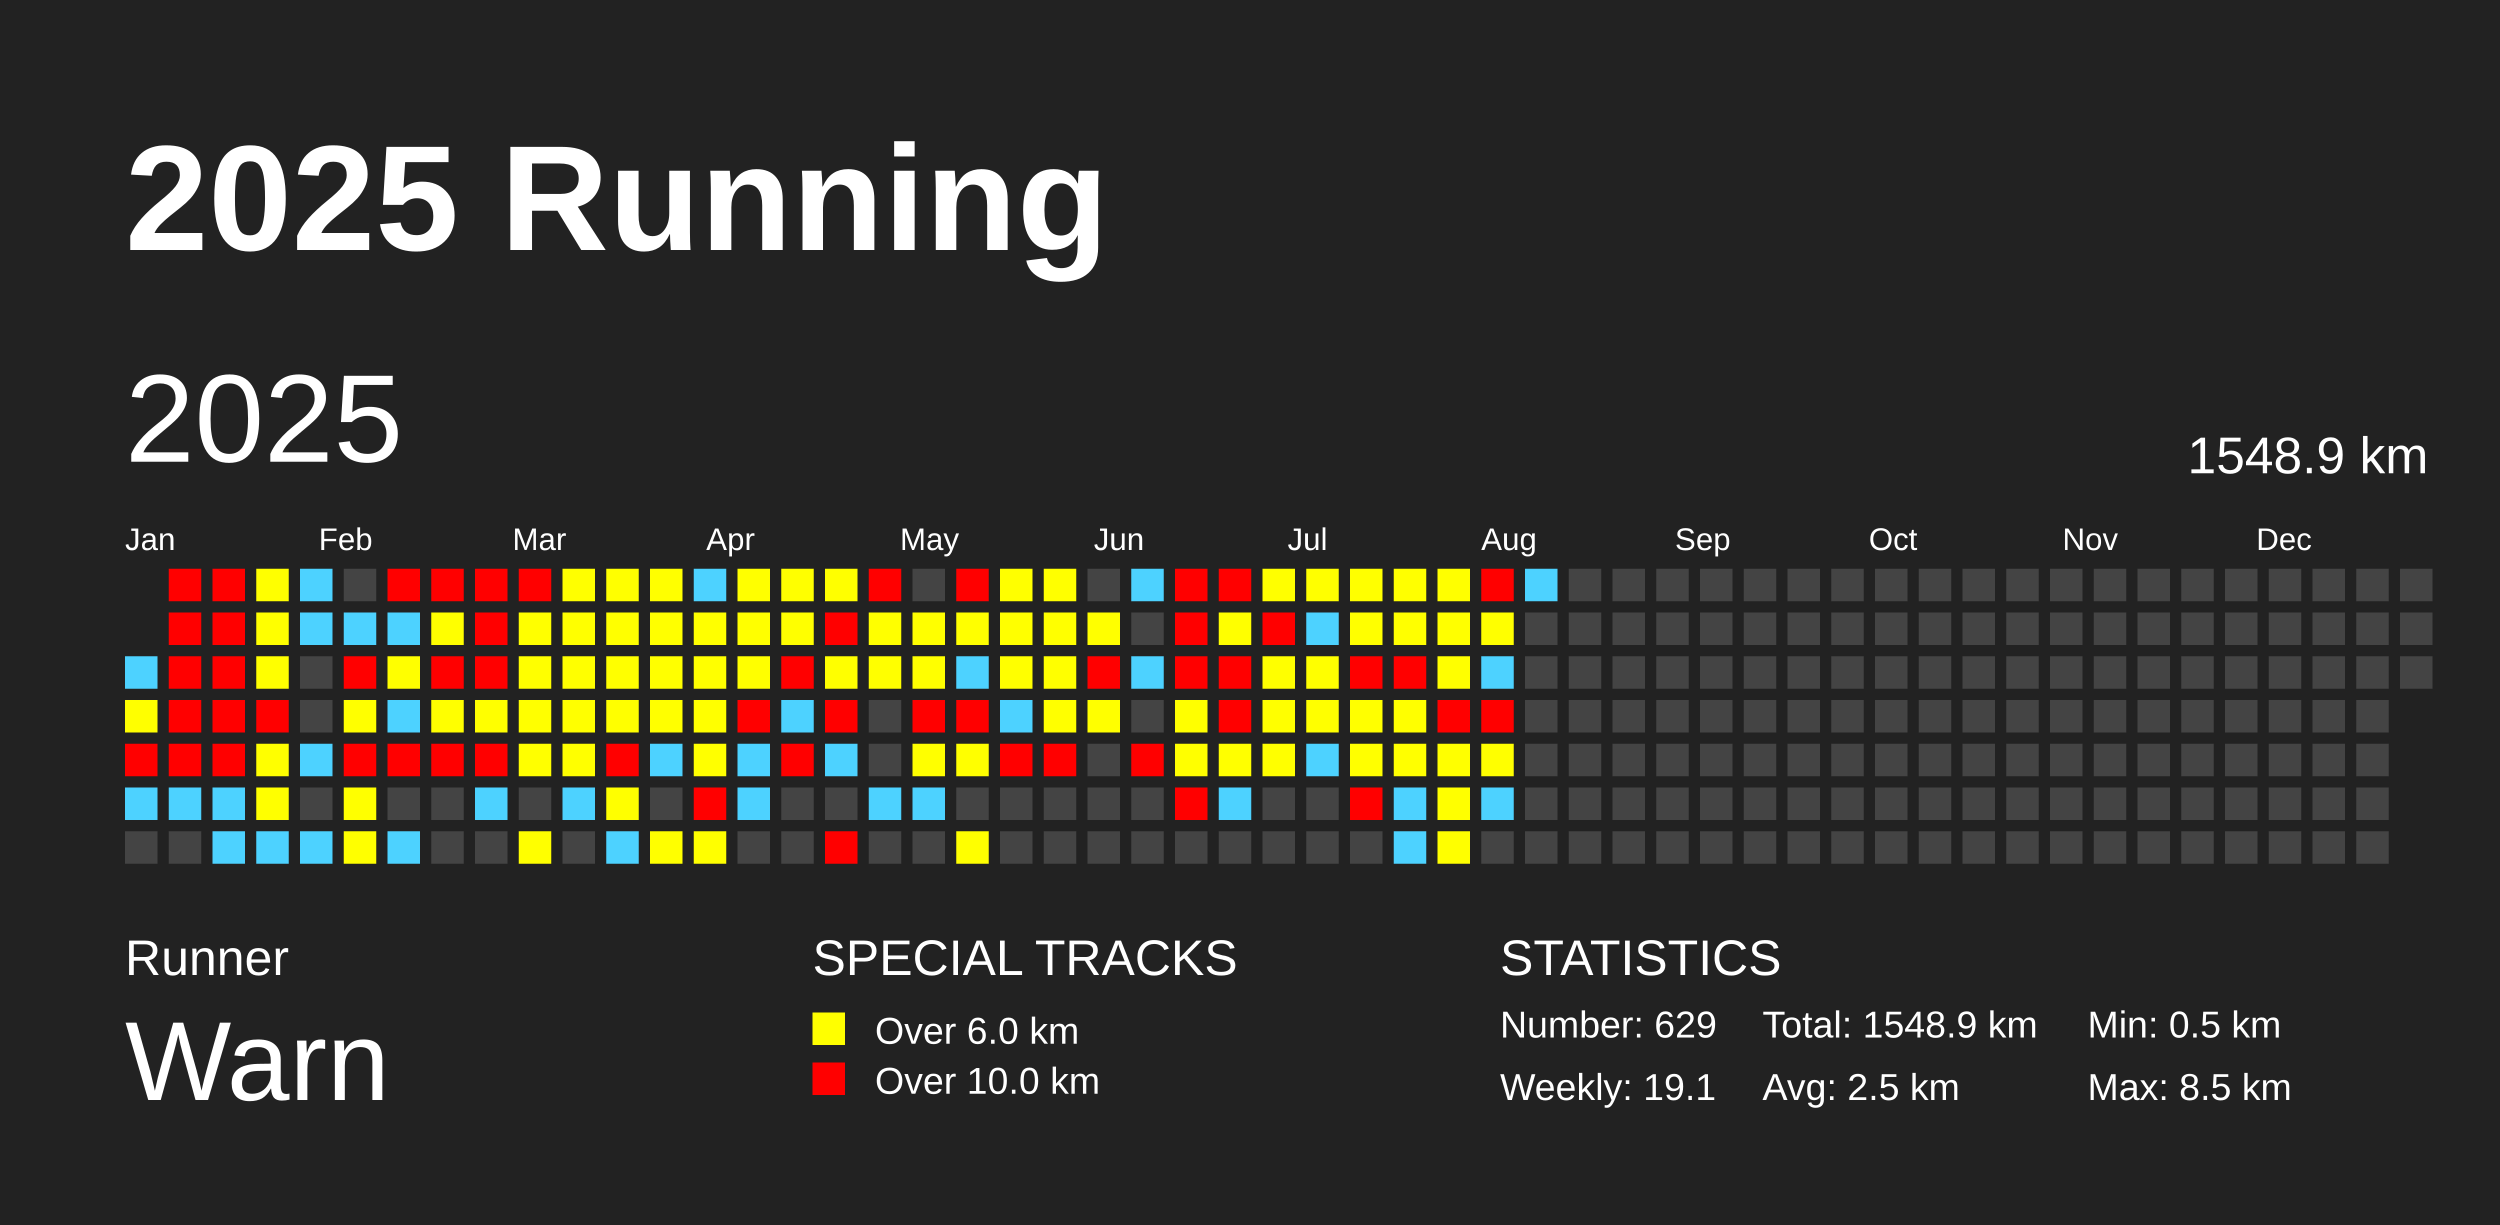
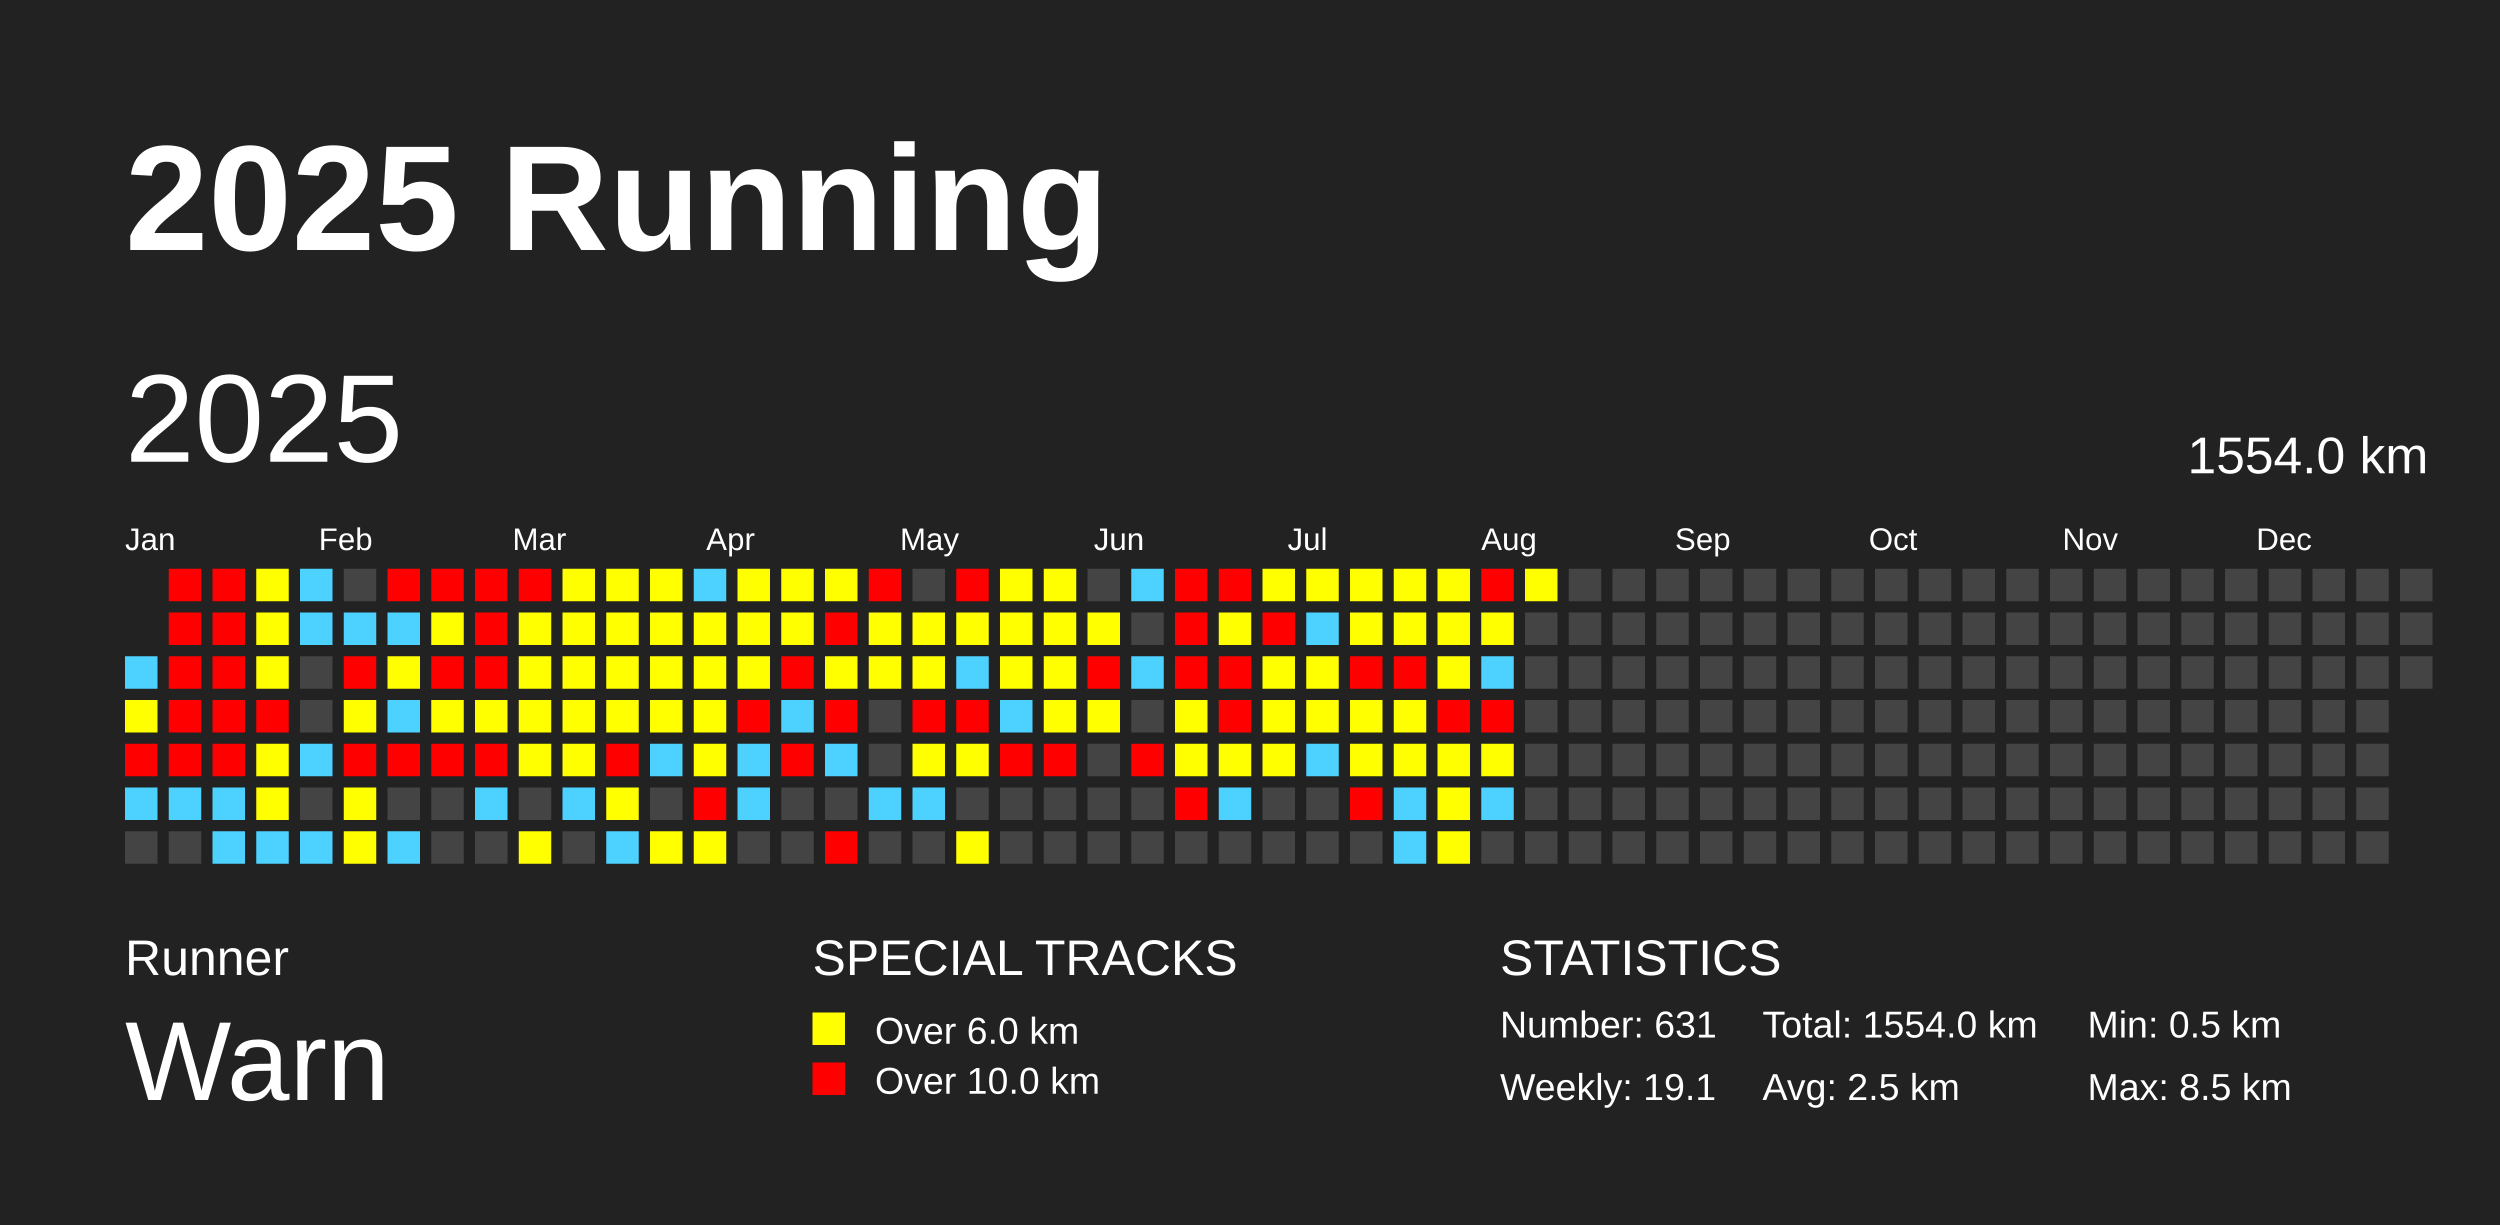
<svg xmlns="http://www.w3.org/2000/svg" baseProfile="full" height="98mm" version="1.1" viewBox="0,0,200,98" width="200mm">
  <defs />
  <rect fill="#222222" height="98" width="200" x="0" y="0" />
  <text fill="#FFFFFF" style="font-size:12px; font-family:Arial; font-weight:bold;" x="10" y="20">2025 Running</text>
  <text fill="#FFFFFF" style="font-size:4px; font-family:Arial" x="10" y="78">Runner</text>
  <text fill="#FFFFFF" style="font-size:9px; font-family:Arial" x="10" y="88">Warn</text>
  <text fill="#FFFFFF" style="font-size:4px; font-family:Arial" x="65" y="78">SPECIAL TRACKS</text>
  <rect fill="yellow" height="2.6" width="2.6" x="65" y="81" />
  <text fill="#FFFFFF" style="font-size:3px; font-family:Arial" x="70" y="83.5">Over 6.0 km</text>
  <rect fill="red" height="2.6" width="2.6" x="65" y="85" />
  <text fill="#FFFFFF" style="font-size:3px; font-family:Arial" x="70" y="87.5">Over 10.0 km</text>
  <text fill="#FFFFFF" style="font-size:4px; font-family:Arial" x="120" y="78">STATISTICS</text>
-   <text fill="#FFFFFF" style="font-size:3px; font-family:Arial" x="120" y="83">Number: 629</text>
+   <text fill="#FFFFFF" style="font-size:3px; font-family:Arial" x="120" y="83">Number: 631</text>
  <text fill="#FFFFFF" style="font-size:3px; font-family:Arial" x="120" y="88">Weekly: 19.1</text>
-   <text fill="#FFFFFF" style="font-size:3px; font-family:Arial" x="141" y="83">Total: 1548.9 km</text>
+   <text fill="#FFFFFF" style="font-size:3px; font-family:Arial" x="141" y="83">Total: 1554.0 km</text>
  <text fill="#FFFFFF" style="font-size:3px; font-family:Arial" x="141" y="88">Avg: 2.5 km</text>
  <text fill="#FFFFFF" style="font-size:3px; font-family:Arial" x="167" y="83">Min: 0.5 km</text>
  <text fill="#FFFFFF" style="font-size:3px; font-family:Arial" x="167" y="88">Max: 8.5 km</text>
  <text dominant-baseline="hanging" fill="#FFFFFF" style="font-size:10.0px; font-family:Arial;" x="10" y="30">2025</text>
-   <text dominant-baseline="hanging" fill="#FFFFFF" style="font-size:4.125px; font-family:Arial;" x="175" y="35">1548.9 km</text>
+   <text dominant-baseline="hanging" fill="#FFFFFF" style="font-size:4.125px; font-family:Arial;" x="175" y="35">1554.0 km</text>
  <text fill="#FFFFFF" style="font-size:2.5px; font-family:Arial" x="10.0" y="44">Jan</text>
  <text fill="#FFFFFF" style="font-size:2.5px; font-family:Arial" x="25.5" y="44">Feb</text>
  <text fill="#FFFFFF" style="font-size:2.5px; font-family:Arial" x="41.0" y="44">Mar</text>
  <text fill="#FFFFFF" style="font-size:2.5px; font-family:Arial" x="56.5" y="44">Apr</text>
  <text fill="#FFFFFF" style="font-size:2.5px; font-family:Arial" x="72.0" y="44">May</text>
  <text fill="#FFFFFF" style="font-size:2.5px; font-family:Arial" x="87.5" y="44">Jun</text>
  <text fill="#FFFFFF" style="font-size:2.5px; font-family:Arial" x="103.0" y="44">Jul</text>
  <text fill="#FFFFFF" style="font-size:2.5px; font-family:Arial" x="118.5" y="44">Aug</text>
  <text fill="#FFFFFF" style="font-size:2.5px; font-family:Arial" x="134.0" y="44">Sep</text>
  <text fill="#FFFFFF" style="font-size:2.5px; font-family:Arial" x="149.5" y="44">Oct</text>
  <text fill="#FFFFFF" style="font-size:2.5px; font-family:Arial" x="165.0" y="44">Nov</text>
  <text fill="#FFFFFF" style="font-size:2.5px; font-family:Arial" x="180.5" y="44">Dec</text>
  <rect fill="#4DD2FF" height="2.6" width="2.6" x="10.0" y="52.5" />
  <rect fill="yellow" height="2.6" width="2.6" x="10.0" y="56.0" />
  <rect fill="red" height="2.6" width="2.6" x="10.0" y="59.5" />
  <rect fill="#4DD2FF" height="2.6" width="2.6" x="10.0" y="63.0" />
  <rect fill="#444444" height="2.6" width="2.6" x="10.0" y="66.5" />
  <rect fill="red" height="2.6" width="2.6" x="13.5" y="45.5" />
  <rect fill="red" height="2.6" width="2.6" x="13.5" y="49.0" />
  <rect fill="red" height="2.6" width="2.6" x="13.5" y="52.5" />
  <rect fill="red" height="2.6" width="2.6" x="13.5" y="56.0" />
  <rect fill="red" height="2.6" width="2.6" x="13.5" y="59.5" />
  <rect fill="#4DD2FF" height="2.6" width="2.6" x="13.5" y="63.0" />
  <rect fill="#444444" height="2.6" width="2.6" x="13.5" y="66.5" />
  <rect fill="red" height="2.6" width="2.6" x="17.0" y="45.5" />
  <rect fill="red" height="2.6" width="2.6" x="17.0" y="49.0" />
  <rect fill="red" height="2.6" width="2.6" x="17.0" y="52.5" />
  <rect fill="red" height="2.6" width="2.6" x="17.0" y="56.0" />
  <rect fill="red" height="2.6" width="2.6" x="17.0" y="59.5" />
  <rect fill="#4DD2FF" height="2.6" width="2.6" x="17.0" y="63.0" />
  <rect fill="#4DD2FF" height="2.6" width="2.6" x="17.0" y="66.5" />
  <rect fill="yellow" height="2.6" width="2.6" x="20.5" y="45.5" />
  <rect fill="yellow" height="2.6" width="2.6" x="20.5" y="49.0" />
  <rect fill="yellow" height="2.6" width="2.6" x="20.5" y="52.5" />
  <rect fill="red" height="2.6" width="2.6" x="20.5" y="56.0" />
  <rect fill="yellow" height="2.6" width="2.6" x="20.5" y="59.5" />
  <rect fill="yellow" height="2.6" width="2.6" x="20.5" y="63.0" />
  <rect fill="#4DD2FF" height="2.6" width="2.6" x="20.5" y="66.5" />
  <rect fill="#4DD2FF" height="2.6" width="2.6" x="24.0" y="45.5" />
  <rect fill="#4DD2FF" height="2.6" width="2.6" x="24.0" y="49.0" />
  <rect fill="#444444" height="2.6" width="2.6" x="24.0" y="52.5" />
  <rect fill="#444444" height="2.6" width="2.6" x="24.0" y="56.0" />
  <rect fill="#4DD2FF" height="2.6" width="2.6" x="24.0" y="59.5" />
  <rect fill="#444444" height="2.6" width="2.6" x="24.0" y="63.0" />
  <rect fill="#4DD2FF" height="2.6" width="2.6" x="24.0" y="66.5" />
  <rect fill="#444444" height="2.6" width="2.6" x="27.5" y="45.5" />
  <rect fill="#4DD2FF" height="2.6" width="2.6" x="27.5" y="49.0" />
  <rect fill="red" height="2.6" width="2.6" x="27.5" y="52.5" />
  <rect fill="yellow" height="2.6" width="2.6" x="27.5" y="56.0" />
  <rect fill="red" height="2.6" width="2.6" x="27.5" y="59.5" />
  <rect fill="yellow" height="2.6" width="2.6" x="27.5" y="63.0" />
  <rect fill="yellow" height="2.6" width="2.6" x="27.5" y="66.5" />
  <rect fill="red" height="2.6" width="2.6" x="31.0" y="45.5" />
  <rect fill="#4DD2FF" height="2.6" width="2.6" x="31.0" y="49.0" />
  <rect fill="yellow" height="2.6" width="2.6" x="31.0" y="52.5" />
  <rect fill="#4DD2FF" height="2.6" width="2.6" x="31.0" y="56.0" />
  <rect fill="red" height="2.6" width="2.6" x="31.0" y="59.5" />
  <rect fill="#444444" height="2.6" width="2.6" x="31.0" y="63.0" />
  <rect fill="#4DD2FF" height="2.6" width="2.6" x="31.0" y="66.5" />
  <rect fill="red" height="2.6" width="2.6" x="34.5" y="45.5" />
  <rect fill="yellow" height="2.6" width="2.6" x="34.5" y="49.0" />
  <rect fill="red" height="2.6" width="2.6" x="34.5" y="52.5" />
  <rect fill="yellow" height="2.6" width="2.6" x="34.5" y="56.0" />
  <rect fill="red" height="2.6" width="2.6" x="34.5" y="59.5" />
  <rect fill="#444444" height="2.6" width="2.6" x="34.5" y="63.0" />
  <rect fill="#444444" height="2.6" width="2.6" x="34.5" y="66.5" />
  <rect fill="red" height="2.6" width="2.6" x="38.0" y="45.5" />
  <rect fill="red" height="2.6" width="2.6" x="38.0" y="49.0" />
  <rect fill="red" height="2.6" width="2.6" x="38.0" y="52.5" />
  <rect fill="yellow" height="2.6" width="2.6" x="38.0" y="56.0" />
  <rect fill="red" height="2.6" width="2.6" x="38.0" y="59.5" />
  <rect fill="#4DD2FF" height="2.6" width="2.6" x="38.0" y="63.0" />
  <rect fill="#444444" height="2.6" width="2.6" x="38.0" y="66.5" />
  <rect fill="red" height="2.6" width="2.6" x="41.5" y="45.5" />
  <rect fill="yellow" height="2.6" width="2.6" x="41.5" y="49.0" />
  <rect fill="yellow" height="2.6" width="2.6" x="41.5" y="52.5" />
  <rect fill="yellow" height="2.6" width="2.6" x="41.5" y="56.0" />
  <rect fill="yellow" height="2.6" width="2.6" x="41.5" y="59.5" />
  <rect fill="#444444" height="2.6" width="2.6" x="41.5" y="63.0" />
  <rect fill="yellow" height="2.6" width="2.6" x="41.5" y="66.5" />
  <rect fill="yellow" height="2.6" width="2.6" x="45.0" y="45.5" />
  <rect fill="yellow" height="2.6" width="2.6" x="45.0" y="49.0" />
  <rect fill="yellow" height="2.6" width="2.6" x="45.0" y="52.5" />
  <rect fill="yellow" height="2.6" width="2.6" x="45.0" y="56.0" />
  <rect fill="yellow" height="2.6" width="2.6" x="45.0" y="59.5" />
  <rect fill="#4DD2FF" height="2.6" width="2.6" x="45.0" y="63.0" />
  <rect fill="#444444" height="2.6" width="2.6" x="45.0" y="66.5" />
  <rect fill="yellow" height="2.6" width="2.6" x="48.5" y="45.5" />
  <rect fill="yellow" height="2.6" width="2.6" x="48.5" y="49.0" />
  <rect fill="yellow" height="2.6" width="2.6" x="48.5" y="52.5" />
  <rect fill="yellow" height="2.6" width="2.6" x="48.5" y="56.0" />
  <rect fill="red" height="2.6" width="2.6" x="48.5" y="59.5" />
  <rect fill="yellow" height="2.6" width="2.6" x="48.5" y="63.0" />
  <rect fill="#4DD2FF" height="2.6" width="2.6" x="48.5" y="66.5" />
  <rect fill="yellow" height="2.6" width="2.6" x="52.0" y="45.5" />
  <rect fill="yellow" height="2.6" width="2.6" x="52.0" y="49.0" />
  <rect fill="yellow" height="2.6" width="2.6" x="52.0" y="52.5" />
  <rect fill="yellow" height="2.6" width="2.6" x="52.0" y="56.0" />
  <rect fill="#4DD2FF" height="2.6" width="2.6" x="52.0" y="59.5" />
  <rect fill="#444444" height="2.6" width="2.6" x="52.0" y="63.0" />
  <rect fill="yellow" height="2.6" width="2.6" x="52.0" y="66.5" />
  <rect fill="#4DD2FF" height="2.6" width="2.6" x="55.5" y="45.5" />
  <rect fill="yellow" height="2.6" width="2.6" x="55.5" y="49.0" />
  <rect fill="yellow" height="2.6" width="2.6" x="55.5" y="52.5" />
  <rect fill="yellow" height="2.6" width="2.6" x="55.5" y="56.0" />
  <rect fill="yellow" height="2.6" width="2.6" x="55.5" y="59.5" />
  <rect fill="red" height="2.6" width="2.6" x="55.5" y="63.0" />
  <rect fill="yellow" height="2.6" width="2.6" x="55.5" y="66.5" />
  <rect fill="yellow" height="2.6" width="2.6" x="59.0" y="45.5" />
  <rect fill="yellow" height="2.6" width="2.6" x="59.0" y="49.0" />
  <rect fill="yellow" height="2.6" width="2.6" x="59.0" y="52.5" />
  <rect fill="red" height="2.6" width="2.6" x="59.0" y="56.0" />
  <rect fill="#4DD2FF" height="2.6" width="2.6" x="59.0" y="59.5" />
  <rect fill="#4DD2FF" height="2.6" width="2.6" x="59.0" y="63.0" />
  <rect fill="#444444" height="2.6" width="2.6" x="59.0" y="66.5" />
  <rect fill="yellow" height="2.6" width="2.6" x="62.5" y="45.5" />
  <rect fill="yellow" height="2.6" width="2.6" x="62.5" y="49.0" />
  <rect fill="red" height="2.6" width="2.6" x="62.5" y="52.5" />
  <rect fill="#4DD2FF" height="2.6" width="2.6" x="62.5" y="56.0" />
  <rect fill="red" height="2.6" width="2.6" x="62.5" y="59.5" />
  <rect fill="#444444" height="2.6" width="2.6" x="62.5" y="63.0" />
  <rect fill="#444444" height="2.6" width="2.6" x="62.5" y="66.5" />
  <rect fill="yellow" height="2.6" width="2.6" x="66.0" y="45.5" />
  <rect fill="red" height="2.6" width="2.6" x="66.0" y="49.0" />
  <rect fill="yellow" height="2.6" width="2.6" x="66.0" y="52.5" />
  <rect fill="red" height="2.6" width="2.6" x="66.0" y="56.0" />
  <rect fill="#4DD2FF" height="2.6" width="2.6" x="66.0" y="59.5" />
  <rect fill="#444444" height="2.6" width="2.6" x="66.0" y="63.0" />
  <rect fill="red" height="2.6" width="2.6" x="66.0" y="66.5" />
  <rect fill="red" height="2.6" width="2.6" x="69.5" y="45.5" />
  <rect fill="yellow" height="2.6" width="2.6" x="69.5" y="49.0" />
  <rect fill="yellow" height="2.6" width="2.6" x="69.5" y="52.5" />
  <rect fill="#444444" height="2.6" width="2.6" x="69.5" y="56.0" />
  <rect fill="#444444" height="2.6" width="2.6" x="69.5" y="59.5" />
  <rect fill="#4DD2FF" height="2.6" width="2.6" x="69.5" y="63.0" />
  <rect fill="#444444" height="2.6" width="2.6" x="69.5" y="66.5" />
  <rect fill="#444444" height="2.6" width="2.6" x="73.0" y="45.5" />
  <rect fill="yellow" height="2.6" width="2.6" x="73.0" y="49.0" />
  <rect fill="yellow" height="2.6" width="2.6" x="73.0" y="52.5" />
  <rect fill="red" height="2.6" width="2.6" x="73.0" y="56.0" />
  <rect fill="yellow" height="2.6" width="2.6" x="73.0" y="59.5" />
  <rect fill="#4DD2FF" height="2.6" width="2.6" x="73.0" y="63.0" />
  <rect fill="#444444" height="2.6" width="2.6" x="73.0" y="66.5" />
  <rect fill="red" height="2.6" width="2.6" x="76.5" y="45.5" />
  <rect fill="yellow" height="2.6" width="2.6" x="76.5" y="49.0" />
  <rect fill="#4DD2FF" height="2.6" width="2.6" x="76.5" y="52.5" />
  <rect fill="red" height="2.6" width="2.6" x="76.5" y="56.0" />
  <rect fill="yellow" height="2.6" width="2.6" x="76.5" y="59.5" />
  <rect fill="#444444" height="2.6" width="2.6" x="76.5" y="63.0" />
  <rect fill="yellow" height="2.6" width="2.6" x="76.5" y="66.5" />
  <rect fill="yellow" height="2.6" width="2.6" x="80.0" y="45.5" />
  <rect fill="yellow" height="2.6" width="2.6" x="80.0" y="49.0" />
  <rect fill="yellow" height="2.6" width="2.6" x="80.0" y="52.5" />
  <rect fill="#4DD2FF" height="2.6" width="2.6" x="80.0" y="56.0" />
  <rect fill="red" height="2.6" width="2.6" x="80.0" y="59.5" />
  <rect fill="#444444" height="2.6" width="2.6" x="80.0" y="63.0" />
  <rect fill="#444444" height="2.6" width="2.6" x="80.0" y="66.5" />
  <rect fill="yellow" height="2.6" width="2.6" x="83.5" y="45.5" />
  <rect fill="yellow" height="2.6" width="2.6" x="83.5" y="49.0" />
  <rect fill="yellow" height="2.6" width="2.6" x="83.5" y="52.5" />
  <rect fill="yellow" height="2.6" width="2.6" x="83.5" y="56.0" />
  <rect fill="red" height="2.6" width="2.6" x="83.5" y="59.5" />
  <rect fill="#444444" height="2.6" width="2.6" x="83.5" y="63.0" />
  <rect fill="#444444" height="2.6" width="2.6" x="83.5" y="66.5" />
  <rect fill="#444444" height="2.6" width="2.6" x="87.0" y="45.5" />
  <rect fill="yellow" height="2.6" width="2.6" x="87.0" y="49.0" />
  <rect fill="red" height="2.6" width="2.6" x="87.0" y="52.5" />
  <rect fill="yellow" height="2.6" width="2.6" x="87.0" y="56.0" />
  <rect fill="#444444" height="2.6" width="2.6" x="87.0" y="59.5" />
  <rect fill="#444444" height="2.6" width="2.6" x="87.0" y="63.0" />
  <rect fill="#444444" height="2.6" width="2.6" x="87.0" y="66.5" />
  <rect fill="#4DD2FF" height="2.6" width="2.6" x="90.5" y="45.5" />
  <rect fill="#444444" height="2.6" width="2.6" x="90.5" y="49.0" />
  <rect fill="#4DD2FF" height="2.6" width="2.6" x="90.5" y="52.5" />
  <rect fill="#444444" height="2.6" width="2.6" x="90.5" y="56.0" />
  <rect fill="red" height="2.6" width="2.6" x="90.5" y="59.5" />
  <rect fill="#444444" height="2.6" width="2.6" x="90.5" y="63.0" />
  <rect fill="#444444" height="2.6" width="2.6" x="90.5" y="66.5" />
  <rect fill="red" height="2.6" width="2.6" x="94.0" y="45.5" />
  <rect fill="red" height="2.6" width="2.6" x="94.0" y="49.0" />
  <rect fill="red" height="2.6" width="2.6" x="94.0" y="52.5" />
  <rect fill="yellow" height="2.6" width="2.6" x="94.0" y="56.0" />
  <rect fill="yellow" height="2.6" width="2.6" x="94.0" y="59.5" />
  <rect fill="red" height="2.6" width="2.6" x="94.0" y="63.0" />
  <rect fill="#444444" height="2.6" width="2.6" x="94.0" y="66.5" />
  <rect fill="red" height="2.6" width="2.6" x="97.5" y="45.5" />
  <rect fill="yellow" height="2.6" width="2.6" x="97.5" y="49.0" />
  <rect fill="red" height="2.6" width="2.6" x="97.5" y="52.5" />
  <rect fill="red" height="2.6" width="2.6" x="97.5" y="56.0" />
  <rect fill="yellow" height="2.6" width="2.6" x="97.5" y="59.5" />
  <rect fill="#4DD2FF" height="2.6" width="2.6" x="97.5" y="63.0" />
  <rect fill="#444444" height="2.6" width="2.6" x="97.5" y="66.5" />
  <rect fill="yellow" height="2.6" width="2.6" x="101.0" y="45.5" />
  <rect fill="red" height="2.6" width="2.6" x="101.0" y="49.0" />
  <rect fill="yellow" height="2.6" width="2.6" x="101.0" y="52.5" />
  <rect fill="yellow" height="2.6" width="2.6" x="101.0" y="56.0" />
  <rect fill="yellow" height="2.6" width="2.6" x="101.0" y="59.5" />
  <rect fill="#444444" height="2.6" width="2.6" x="101.0" y="63.0" />
  <rect fill="#444444" height="2.6" width="2.6" x="101.0" y="66.5" />
  <rect fill="yellow" height="2.6" width="2.6" x="104.5" y="45.5" />
  <rect fill="#4DD2FF" height="2.6" width="2.6" x="104.5" y="49.0" />
  <rect fill="yellow" height="2.6" width="2.6" x="104.5" y="52.5" />
  <rect fill="yellow" height="2.6" width="2.6" x="104.5" y="56.0" />
  <rect fill="#4DD2FF" height="2.6" width="2.6" x="104.5" y="59.5" />
  <rect fill="#444444" height="2.6" width="2.6" x="104.5" y="63.0" />
  <rect fill="#444444" height="2.6" width="2.6" x="104.5" y="66.5" />
  <rect fill="yellow" height="2.6" width="2.6" x="108.0" y="45.5" />
  <rect fill="yellow" height="2.6" width="2.6" x="108.0" y="49.0" />
  <rect fill="red" height="2.6" width="2.6" x="108.0" y="52.5" />
  <rect fill="yellow" height="2.6" width="2.6" x="108.0" y="56.0" />
  <rect fill="yellow" height="2.6" width="2.6" x="108.0" y="59.5" />
  <rect fill="red" height="2.6" width="2.6" x="108.0" y="63.0" />
  <rect fill="#444444" height="2.6" width="2.6" x="108.0" y="66.5" />
  <rect fill="yellow" height="2.6" width="2.6" x="111.5" y="45.5" />
  <rect fill="yellow" height="2.6" width="2.6" x="111.5" y="49.0" />
  <rect fill="red" height="2.6" width="2.6" x="111.5" y="52.5" />
  <rect fill="yellow" height="2.6" width="2.6" x="111.5" y="56.0" />
  <rect fill="yellow" height="2.6" width="2.6" x="111.5" y="59.5" />
  <rect fill="#4DD2FF" height="2.6" width="2.6" x="111.5" y="63.0" />
  <rect fill="#4DD2FF" height="2.6" width="2.6" x="111.5" y="66.5" />
  <rect fill="yellow" height="2.6" width="2.6" x="115.0" y="45.5" />
  <rect fill="yellow" height="2.6" width="2.6" x="115.0" y="49.0" />
  <rect fill="yellow" height="2.6" width="2.6" x="115.0" y="52.5" />
  <rect fill="red" height="2.6" width="2.6" x="115.0" y="56.0" />
  <rect fill="yellow" height="2.6" width="2.6" x="115.0" y="59.5" />
  <rect fill="yellow" height="2.6" width="2.6" x="115.0" y="63.0" />
  <rect fill="yellow" height="2.6" width="2.6" x="115.0" y="66.5" />
  <rect fill="red" height="2.6" width="2.6" x="118.5" y="45.5" />
  <rect fill="yellow" height="2.6" width="2.6" x="118.5" y="49.0" />
  <rect fill="#4DD2FF" height="2.6" width="2.6" x="118.5" y="52.5" />
  <rect fill="red" height="2.6" width="2.6" x="118.5" y="56.0" />
  <rect fill="yellow" height="2.6" width="2.6" x="118.5" y="59.5" />
  <rect fill="#4DD2FF" height="2.6" width="2.6" x="118.5" y="63.0" />
  <rect fill="#444444" height="2.6" width="2.6" x="118.5" y="66.5" />
-   <rect fill="#4DD2FF" height="2.6" width="2.6" x="122.0" y="45.5" />
+   <rect fill="yellow" height="2.6" width="2.6" x="122.0" y="45.5" />
  <rect fill="#444444" height="2.6" width="2.6" x="122.0" y="49.0" />
  <rect fill="#444444" height="2.6" width="2.6" x="122.0" y="52.5" />
  <rect fill="#444444" height="2.6" width="2.6" x="122.0" y="56.0" />
  <rect fill="#444444" height="2.6" width="2.6" x="122.0" y="59.5" />
  <rect fill="#444444" height="2.6" width="2.6" x="122.0" y="63.0" />
  <rect fill="#444444" height="2.6" width="2.6" x="122.0" y="66.5" />
  <rect fill="#444444" height="2.6" width="2.6" x="125.5" y="45.5" />
  <rect fill="#444444" height="2.6" width="2.6" x="125.5" y="49.0" />
  <rect fill="#444444" height="2.6" width="2.6" x="125.5" y="52.5" />
  <rect fill="#444444" height="2.6" width="2.6" x="125.5" y="56.0" />
  <rect fill="#444444" height="2.6" width="2.6" x="125.5" y="59.5" />
  <rect fill="#444444" height="2.6" width="2.6" x="125.5" y="63.0" />
  <rect fill="#444444" height="2.6" width="2.6" x="125.5" y="66.5" />
  <rect fill="#444444" height="2.6" width="2.6" x="129.0" y="45.5" />
  <rect fill="#444444" height="2.6" width="2.6" x="129.0" y="49.0" />
  <rect fill="#444444" height="2.6" width="2.6" x="129.0" y="52.5" />
  <rect fill="#444444" height="2.6" width="2.6" x="129.0" y="56.0" />
  <rect fill="#444444" height="2.6" width="2.6" x="129.0" y="59.5" />
  <rect fill="#444444" height="2.6" width="2.6" x="129.0" y="63.0" />
  <rect fill="#444444" height="2.6" width="2.6" x="129.0" y="66.5" />
  <rect fill="#444444" height="2.6" width="2.6" x="132.5" y="45.5" />
  <rect fill="#444444" height="2.6" width="2.6" x="132.5" y="49.0" />
  <rect fill="#444444" height="2.6" width="2.6" x="132.5" y="52.5" />
  <rect fill="#444444" height="2.6" width="2.6" x="132.5" y="56.0" />
  <rect fill="#444444" height="2.6" width="2.6" x="132.5" y="59.5" />
  <rect fill="#444444" height="2.6" width="2.6" x="132.5" y="63.0" />
  <rect fill="#444444" height="2.6" width="2.6" x="132.5" y="66.5" />
  <rect fill="#444444" height="2.6" width="2.6" x="136.0" y="45.5" />
  <rect fill="#444444" height="2.6" width="2.6" x="136.0" y="49.0" />
  <rect fill="#444444" height="2.6" width="2.6" x="136.0" y="52.5" />
  <rect fill="#444444" height="2.6" width="2.6" x="136.0" y="56.0" />
  <rect fill="#444444" height="2.6" width="2.6" x="136.0" y="59.5" />
  <rect fill="#444444" height="2.6" width="2.6" x="136.0" y="63.0" />
  <rect fill="#444444" height="2.6" width="2.6" x="136.0" y="66.5" />
  <rect fill="#444444" height="2.6" width="2.6" x="139.5" y="45.5" />
  <rect fill="#444444" height="2.6" width="2.6" x="139.5" y="49.0" />
  <rect fill="#444444" height="2.6" width="2.6" x="139.5" y="52.5" />
  <rect fill="#444444" height="2.6" width="2.6" x="139.5" y="56.0" />
  <rect fill="#444444" height="2.6" width="2.6" x="139.5" y="59.5" />
  <rect fill="#444444" height="2.6" width="2.6" x="139.5" y="63.0" />
  <rect fill="#444444" height="2.6" width="2.6" x="139.5" y="66.5" />
  <rect fill="#444444" height="2.6" width="2.6" x="143.0" y="45.5" />
  <rect fill="#444444" height="2.6" width="2.6" x="143.0" y="49.0" />
  <rect fill="#444444" height="2.6" width="2.6" x="143.0" y="52.5" />
  <rect fill="#444444" height="2.6" width="2.6" x="143.0" y="56.0" />
  <rect fill="#444444" height="2.6" width="2.6" x="143.0" y="59.5" />
  <rect fill="#444444" height="2.6" width="2.6" x="143.0" y="63.0" />
  <rect fill="#444444" height="2.6" width="2.6" x="143.0" y="66.5" />
  <rect fill="#444444" height="2.6" width="2.6" x="146.5" y="45.5" />
  <rect fill="#444444" height="2.6" width="2.6" x="146.5" y="49.0" />
  <rect fill="#444444" height="2.6" width="2.6" x="146.5" y="52.5" />
  <rect fill="#444444" height="2.6" width="2.6" x="146.5" y="56.0" />
  <rect fill="#444444" height="2.6" width="2.6" x="146.5" y="59.5" />
  <rect fill="#444444" height="2.6" width="2.6" x="146.5" y="63.0" />
  <rect fill="#444444" height="2.6" width="2.6" x="146.5" y="66.5" />
  <rect fill="#444444" height="2.6" width="2.6" x="150.0" y="45.5" />
  <rect fill="#444444" height="2.6" width="2.6" x="150.0" y="49.0" />
  <rect fill="#444444" height="2.6" width="2.6" x="150.0" y="52.5" />
  <rect fill="#444444" height="2.6" width="2.6" x="150.0" y="56.0" />
  <rect fill="#444444" height="2.6" width="2.6" x="150.0" y="59.5" />
  <rect fill="#444444" height="2.6" width="2.6" x="150.0" y="63.0" />
  <rect fill="#444444" height="2.6" width="2.6" x="150.0" y="66.5" />
  <rect fill="#444444" height="2.6" width="2.6" x="153.5" y="45.5" />
  <rect fill="#444444" height="2.6" width="2.6" x="153.5" y="49.0" />
  <rect fill="#444444" height="2.6" width="2.6" x="153.5" y="52.5" />
  <rect fill="#444444" height="2.6" width="2.6" x="153.5" y="56.0" />
  <rect fill="#444444" height="2.6" width="2.6" x="153.5" y="59.5" />
  <rect fill="#444444" height="2.6" width="2.6" x="153.5" y="63.0" />
  <rect fill="#444444" height="2.6" width="2.6" x="153.5" y="66.5" />
  <rect fill="#444444" height="2.6" width="2.6" x="157.0" y="45.5" />
  <rect fill="#444444" height="2.6" width="2.6" x="157.0" y="49.0" />
  <rect fill="#444444" height="2.6" width="2.6" x="157.0" y="52.5" />
  <rect fill="#444444" height="2.6" width="2.6" x="157.0" y="56.0" />
  <rect fill="#444444" height="2.6" width="2.6" x="157.0" y="59.5" />
  <rect fill="#444444" height="2.6" width="2.6" x="157.0" y="63.0" />
  <rect fill="#444444" height="2.6" width="2.6" x="157.0" y="66.5" />
  <rect fill="#444444" height="2.6" width="2.6" x="160.5" y="45.5" />
  <rect fill="#444444" height="2.6" width="2.6" x="160.5" y="49.0" />
  <rect fill="#444444" height="2.6" width="2.6" x="160.5" y="52.5" />
  <rect fill="#444444" height="2.6" width="2.6" x="160.5" y="56.0" />
  <rect fill="#444444" height="2.6" width="2.6" x="160.5" y="59.5" />
  <rect fill="#444444" height="2.6" width="2.6" x="160.5" y="63.0" />
  <rect fill="#444444" height="2.6" width="2.6" x="160.5" y="66.5" />
  <rect fill="#444444" height="2.6" width="2.6" x="164.0" y="45.5" />
  <rect fill="#444444" height="2.6" width="2.6" x="164.0" y="49.0" />
  <rect fill="#444444" height="2.6" width="2.6" x="164.0" y="52.5" />
  <rect fill="#444444" height="2.6" width="2.6" x="164.0" y="56.0" />
  <rect fill="#444444" height="2.6" width="2.6" x="164.0" y="59.5" />
  <rect fill="#444444" height="2.6" width="2.6" x="164.0" y="63.0" />
  <rect fill="#444444" height="2.6" width="2.6" x="164.0" y="66.5" />
  <rect fill="#444444" height="2.6" width="2.6" x="167.5" y="45.5" />
  <rect fill="#444444" height="2.6" width="2.6" x="167.5" y="49.0" />
  <rect fill="#444444" height="2.6" width="2.6" x="167.5" y="52.5" />
  <rect fill="#444444" height="2.6" width="2.6" x="167.5" y="56.0" />
  <rect fill="#444444" height="2.6" width="2.6" x="167.5" y="59.5" />
  <rect fill="#444444" height="2.6" width="2.6" x="167.5" y="63.0" />
  <rect fill="#444444" height="2.6" width="2.6" x="167.5" y="66.5" />
  <rect fill="#444444" height="2.6" width="2.6" x="171.0" y="45.5" />
  <rect fill="#444444" height="2.6" width="2.6" x="171.0" y="49.0" />
  <rect fill="#444444" height="2.6" width="2.6" x="171.0" y="52.5" />
  <rect fill="#444444" height="2.6" width="2.6" x="171.0" y="56.0" />
  <rect fill="#444444" height="2.6" width="2.6" x="171.0" y="59.5" />
  <rect fill="#444444" height="2.6" width="2.6" x="171.0" y="63.0" />
  <rect fill="#444444" height="2.6" width="2.6" x="171.0" y="66.5" />
  <rect fill="#444444" height="2.6" width="2.6" x="174.5" y="45.5" />
  <rect fill="#444444" height="2.6" width="2.6" x="174.5" y="49.0" />
  <rect fill="#444444" height="2.6" width="2.6" x="174.5" y="52.5" />
  <rect fill="#444444" height="2.6" width="2.6" x="174.5" y="56.0" />
  <rect fill="#444444" height="2.6" width="2.6" x="174.5" y="59.5" />
  <rect fill="#444444" height="2.6" width="2.6" x="174.5" y="63.0" />
  <rect fill="#444444" height="2.6" width="2.6" x="174.5" y="66.5" />
  <rect fill="#444444" height="2.6" width="2.6" x="178.0" y="45.5" />
  <rect fill="#444444" height="2.6" width="2.6" x="178.0" y="49.0" />
  <rect fill="#444444" height="2.6" width="2.6" x="178.0" y="52.5" />
  <rect fill="#444444" height="2.6" width="2.6" x="178.0" y="56.0" />
  <rect fill="#444444" height="2.6" width="2.6" x="178.0" y="59.5" />
  <rect fill="#444444" height="2.6" width="2.6" x="178.0" y="63.0" />
  <rect fill="#444444" height="2.6" width="2.6" x="178.0" y="66.5" />
  <rect fill="#444444" height="2.6" width="2.6" x="181.5" y="45.5" />
  <rect fill="#444444" height="2.6" width="2.6" x="181.5" y="49.0" />
  <rect fill="#444444" height="2.6" width="2.6" x="181.5" y="52.5" />
  <rect fill="#444444" height="2.6" width="2.6" x="181.5" y="56.0" />
  <rect fill="#444444" height="2.6" width="2.6" x="181.5" y="59.5" />
  <rect fill="#444444" height="2.6" width="2.6" x="181.5" y="63.0" />
  <rect fill="#444444" height="2.6" width="2.6" x="181.5" y="66.5" />
  <rect fill="#444444" height="2.6" width="2.6" x="185.0" y="45.5" />
  <rect fill="#444444" height="2.6" width="2.6" x="185.0" y="49.0" />
  <rect fill="#444444" height="2.6" width="2.6" x="185.0" y="52.5" />
  <rect fill="#444444" height="2.6" width="2.6" x="185.0" y="56.0" />
  <rect fill="#444444" height="2.6" width="2.6" x="185.0" y="59.5" />
  <rect fill="#444444" height="2.6" width="2.6" x="185.0" y="63.0" />
  <rect fill="#444444" height="2.6" width="2.6" x="185.0" y="66.5" />
  <rect fill="#444444" height="2.6" width="2.6" x="188.5" y="45.5" />
  <rect fill="#444444" height="2.6" width="2.6" x="188.5" y="49.0" />
  <rect fill="#444444" height="2.6" width="2.6" x="188.5" y="52.5" />
  <rect fill="#444444" height="2.6" width="2.6" x="188.5" y="56.0" />
  <rect fill="#444444" height="2.6" width="2.6" x="188.5" y="59.5" />
  <rect fill="#444444" height="2.6" width="2.6" x="188.5" y="63.0" />
  <rect fill="#444444" height="2.6" width="2.6" x="188.5" y="66.5" />
  <rect fill="#444444" height="2.6" width="2.6" x="192.0" y="45.5" />
  <rect fill="#444444" height="2.6" width="2.6" x="192.0" y="49.0" />
  <rect fill="#444444" height="2.6" width="2.6" x="192.0" y="52.5" />
</svg>
